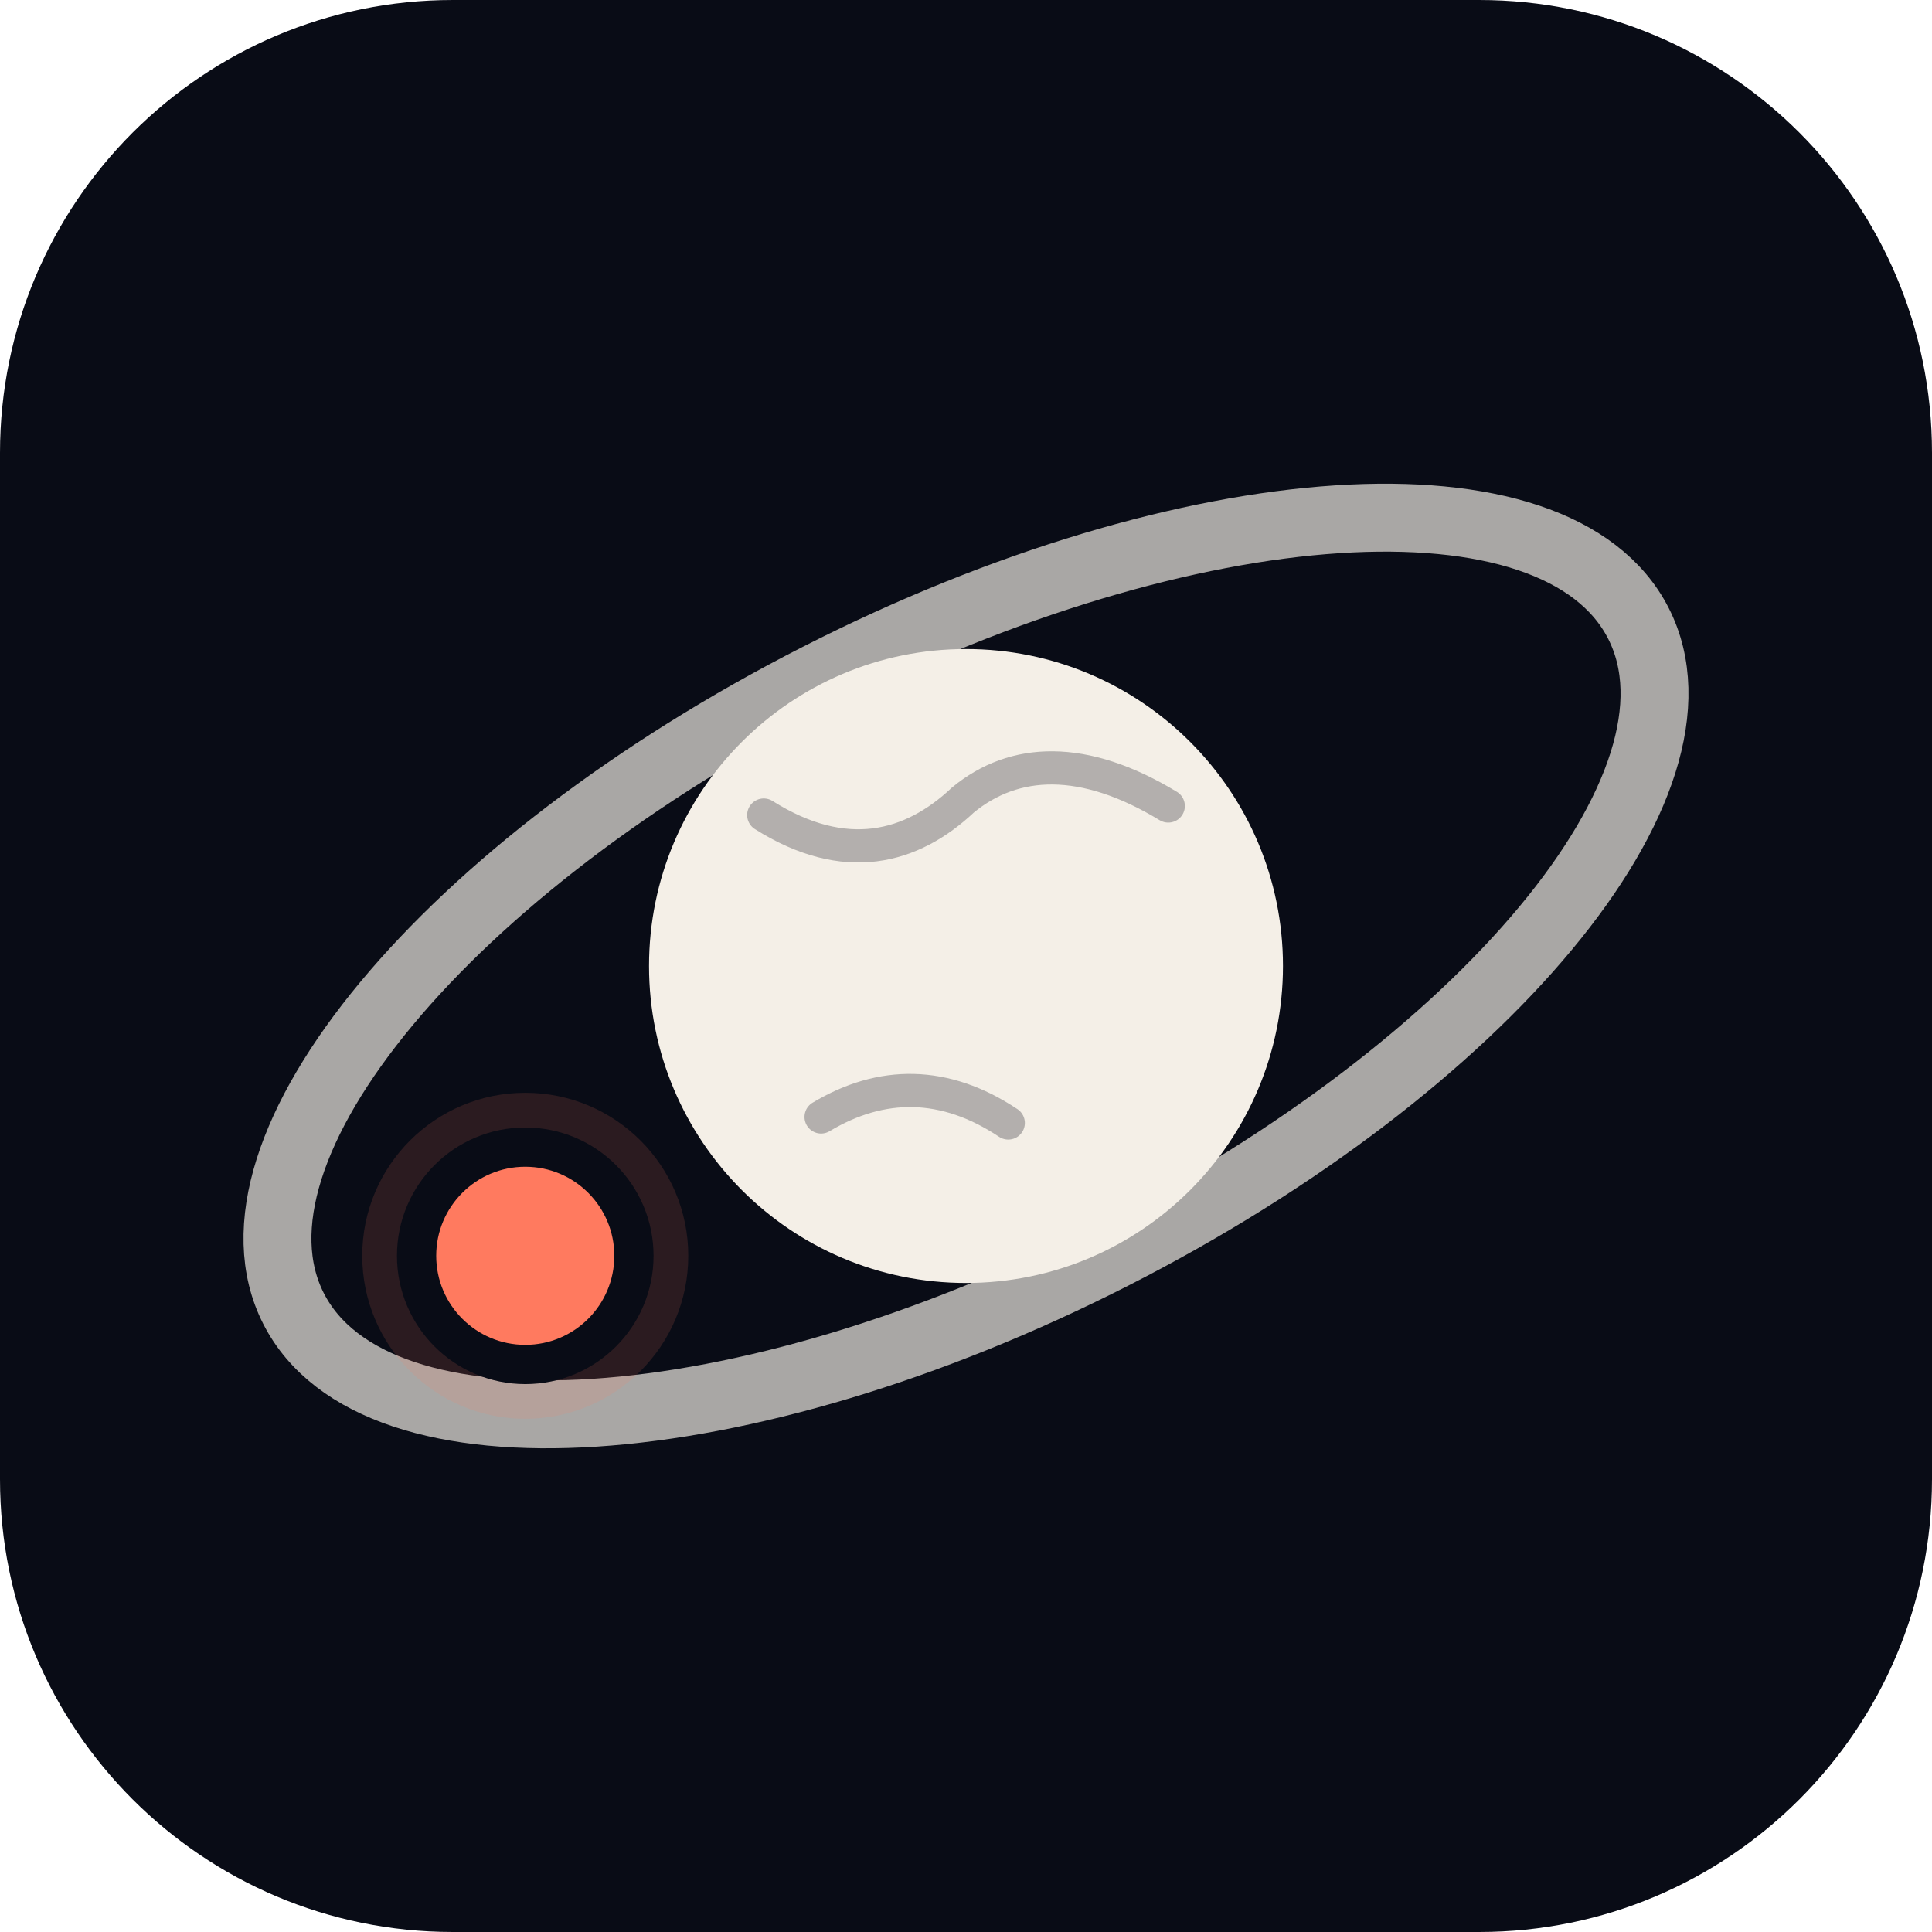
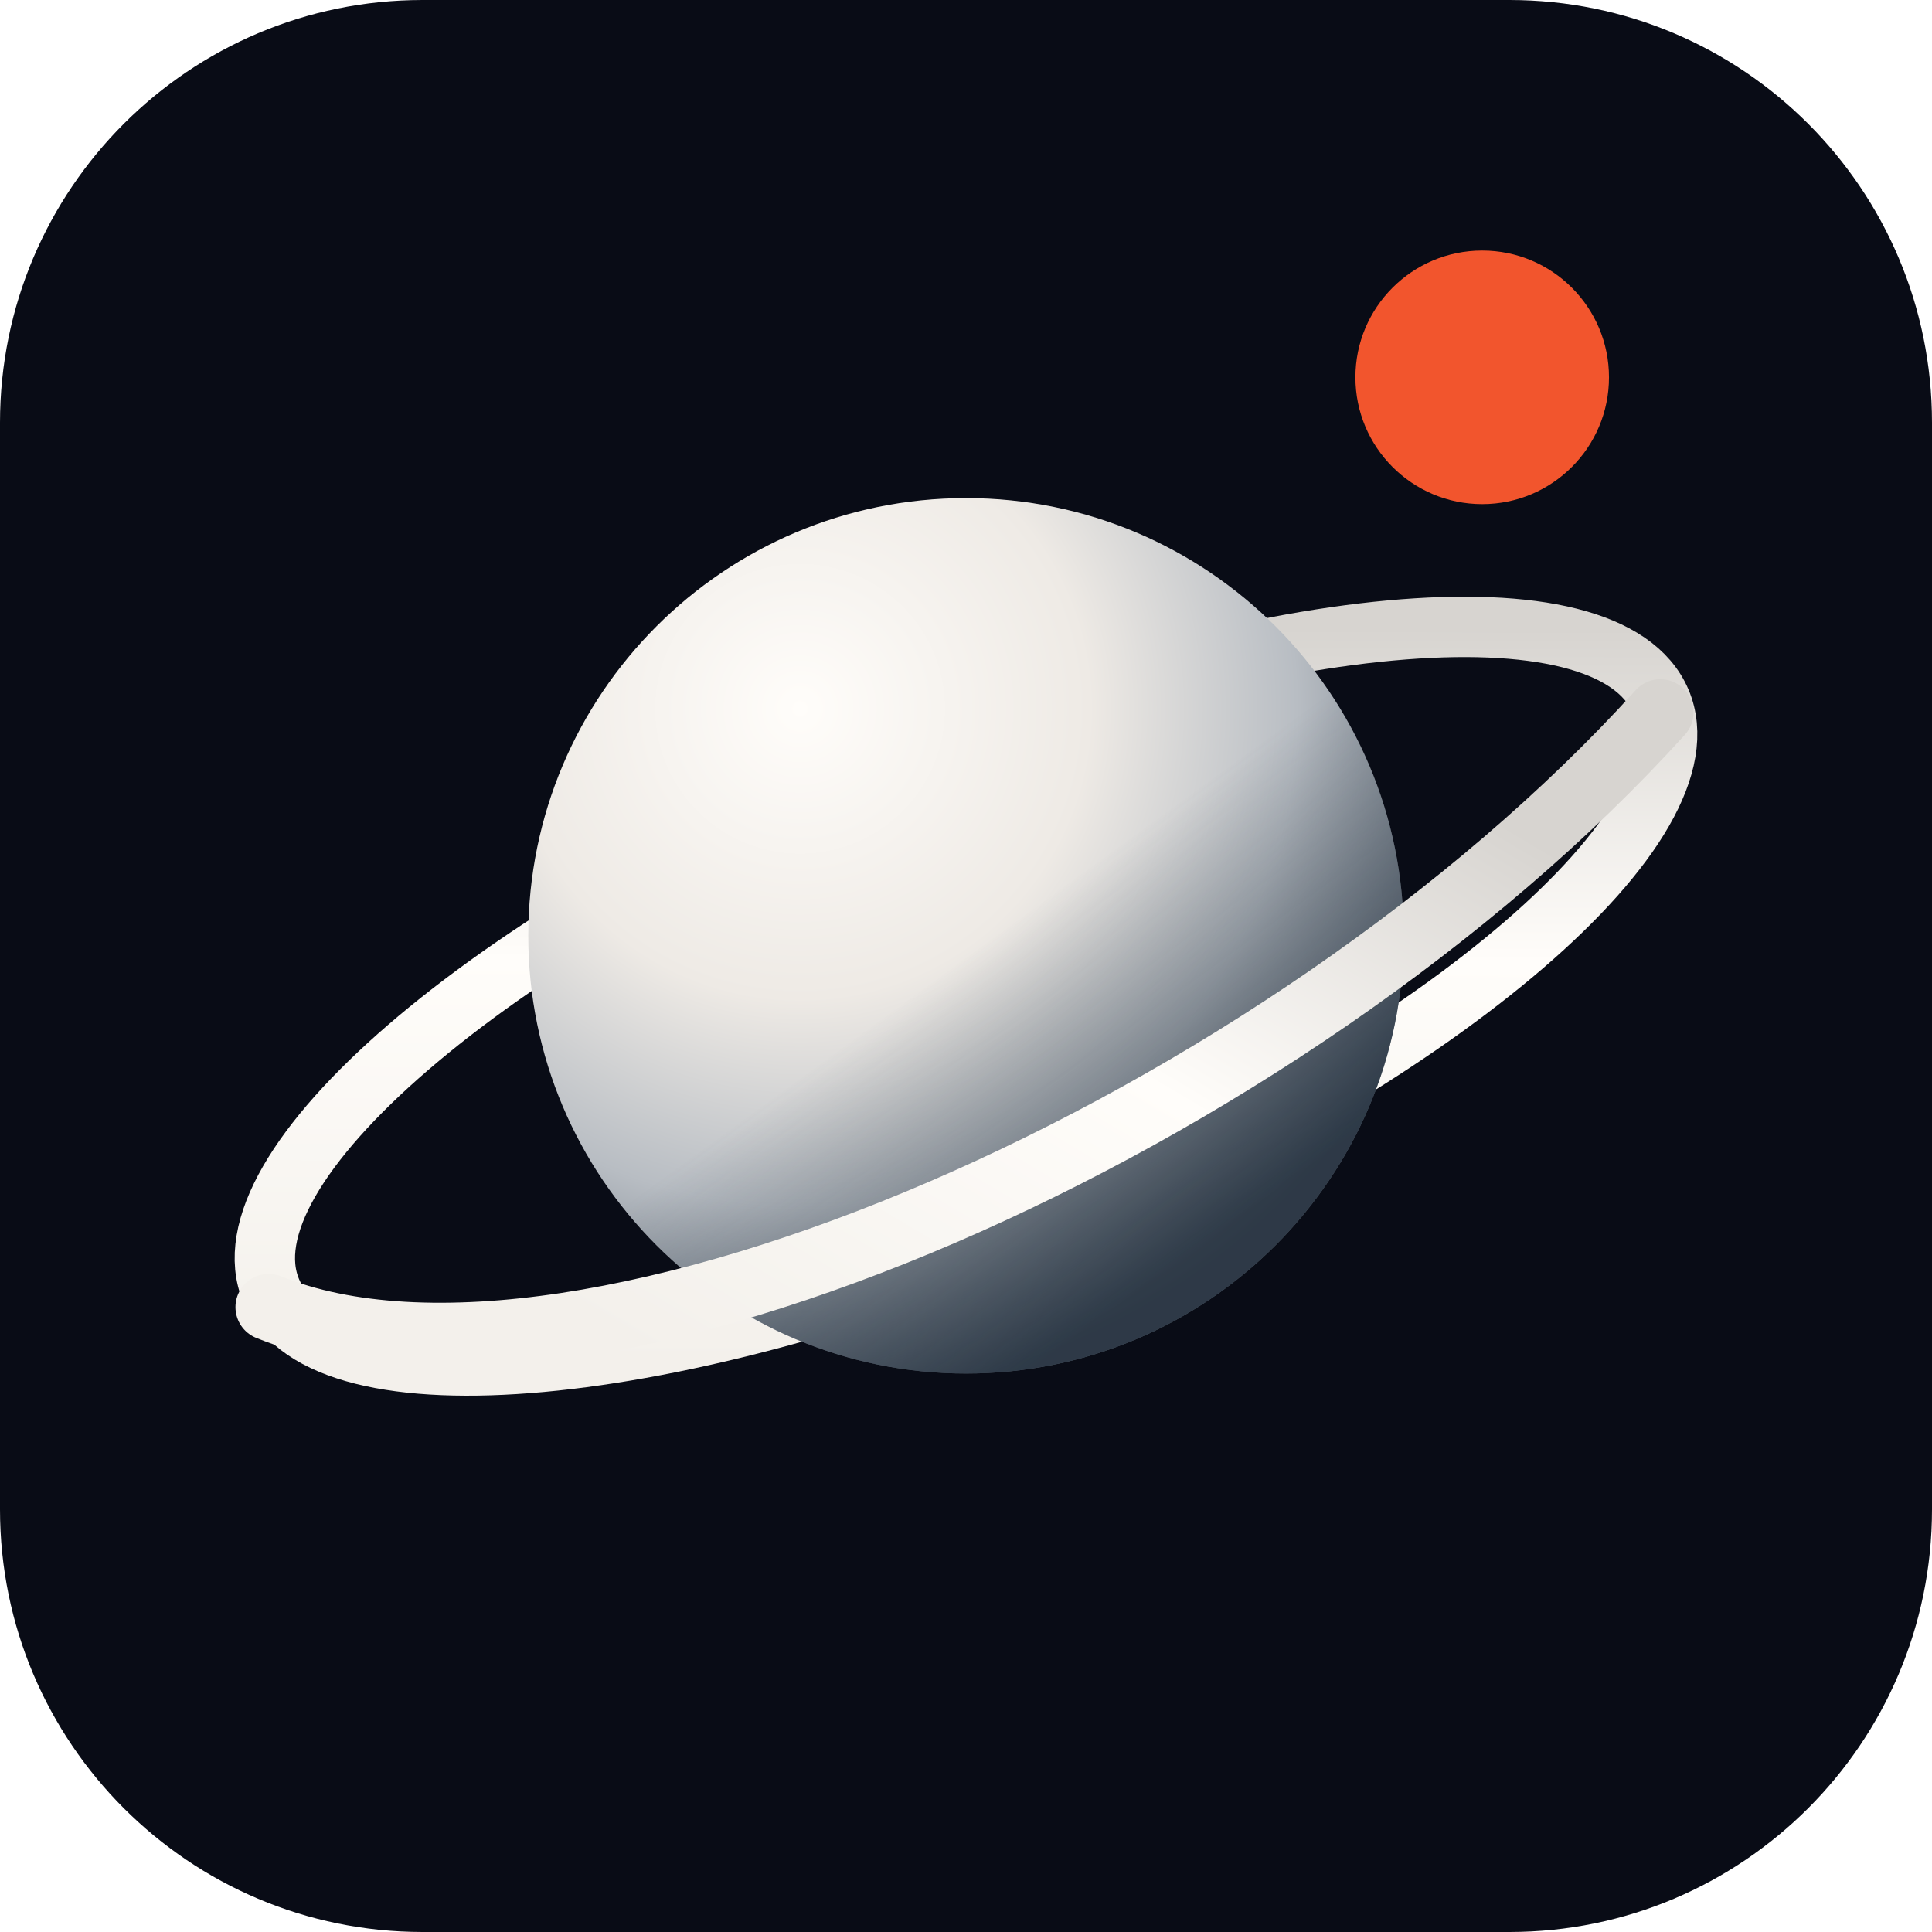
<svg xmlns="http://www.w3.org/2000/svg" viewBox="0 0 64 64">
-   <rect width="64" height="64" rx="15" fill="#090c16" />
-   <ellipse cx="32" cy="32" rx="25" ry="10.75" fill="none" stroke="#f4efe7" stroke-width="2.25" transform="rotate(-27 32 32)" opacity=".68" />
-   <circle cx="32" cy="32" r="10.5" fill="#f4efe7" />
-   <path d="M25.3 27c2.7 1.7 4.9 1.1 6.6-.5 1.7-1.4 4-1.5 6.8.2M27.2 37c2-1.2 4.1-1.2 6.2.2" fill="none" stroke="#090c16" stroke-width="1.1" stroke-linecap="round" opacity=".28" />
-   <circle cx="17.4" cy="41.6" r="5.4" fill="#ff7a5f" opacity=".14" />
-   <circle cx="17.4" cy="41.6" r="3.6" fill="#ff7a5f" stroke="#090c16" stroke-width="1.3" />
+   <defs>
+     <radialGradient id="planet-light" cx="31%" cy="24%" r="79%">
+       <stop offset="0" stop-color="#fffdfa" />
+       <stop offset=".42" stop-color="#eeeae5" />
+       <stop offset=".72" stop-color="#b8bdc3" />
+       <stop offset="1" stop-color="#67717d" />
+     </radialGradient>
+     <linearGradient id="planet-shade" x1="28%" y1="20%" x2="76%" y2="86%">
+       <stop offset=".48" stop-color="#263441" stop-opacity="0" />
+       <stop offset="1" stop-color="#172432" stop-opacity=".72" />
+     </linearGradient>
+     <linearGradient id="ring" x1="10%" y1="80%" x2="90%" y2="20%">
+       <stop offset="0" stop-color="#f3f0eb" />
+       <stop offset=".55" stop-color="#fffdfa" />
+       <stop offset="1" stop-color="#d7d4d0" />
+     </linearGradient>
+   </defs>
+   <rect width="64" height="64" rx="14" fill="#090c16" />
+   <ellipse cx="32" cy="33" rx="25" ry="8" transform="rotate(-23 32 33)" fill="none" stroke="url(#ring)" stroke-width="2" />
+   <circle cx="32" cy="31" r="14.5" fill="url(#planet-light)" />
+   <circle cx="32" cy="31" r="14.5" fill="url(#planet-shade)" />
+   <path d="M8.9 43.3C19.3 47.5 42.6 37.3 55 23.6" fill="none" stroke="url(#ring)" stroke-width="2.2" stroke-linecap="round" />
+   <circle cx="49.1" cy="12.5" r="4.2" fill="#f2552d" />
</svg>
